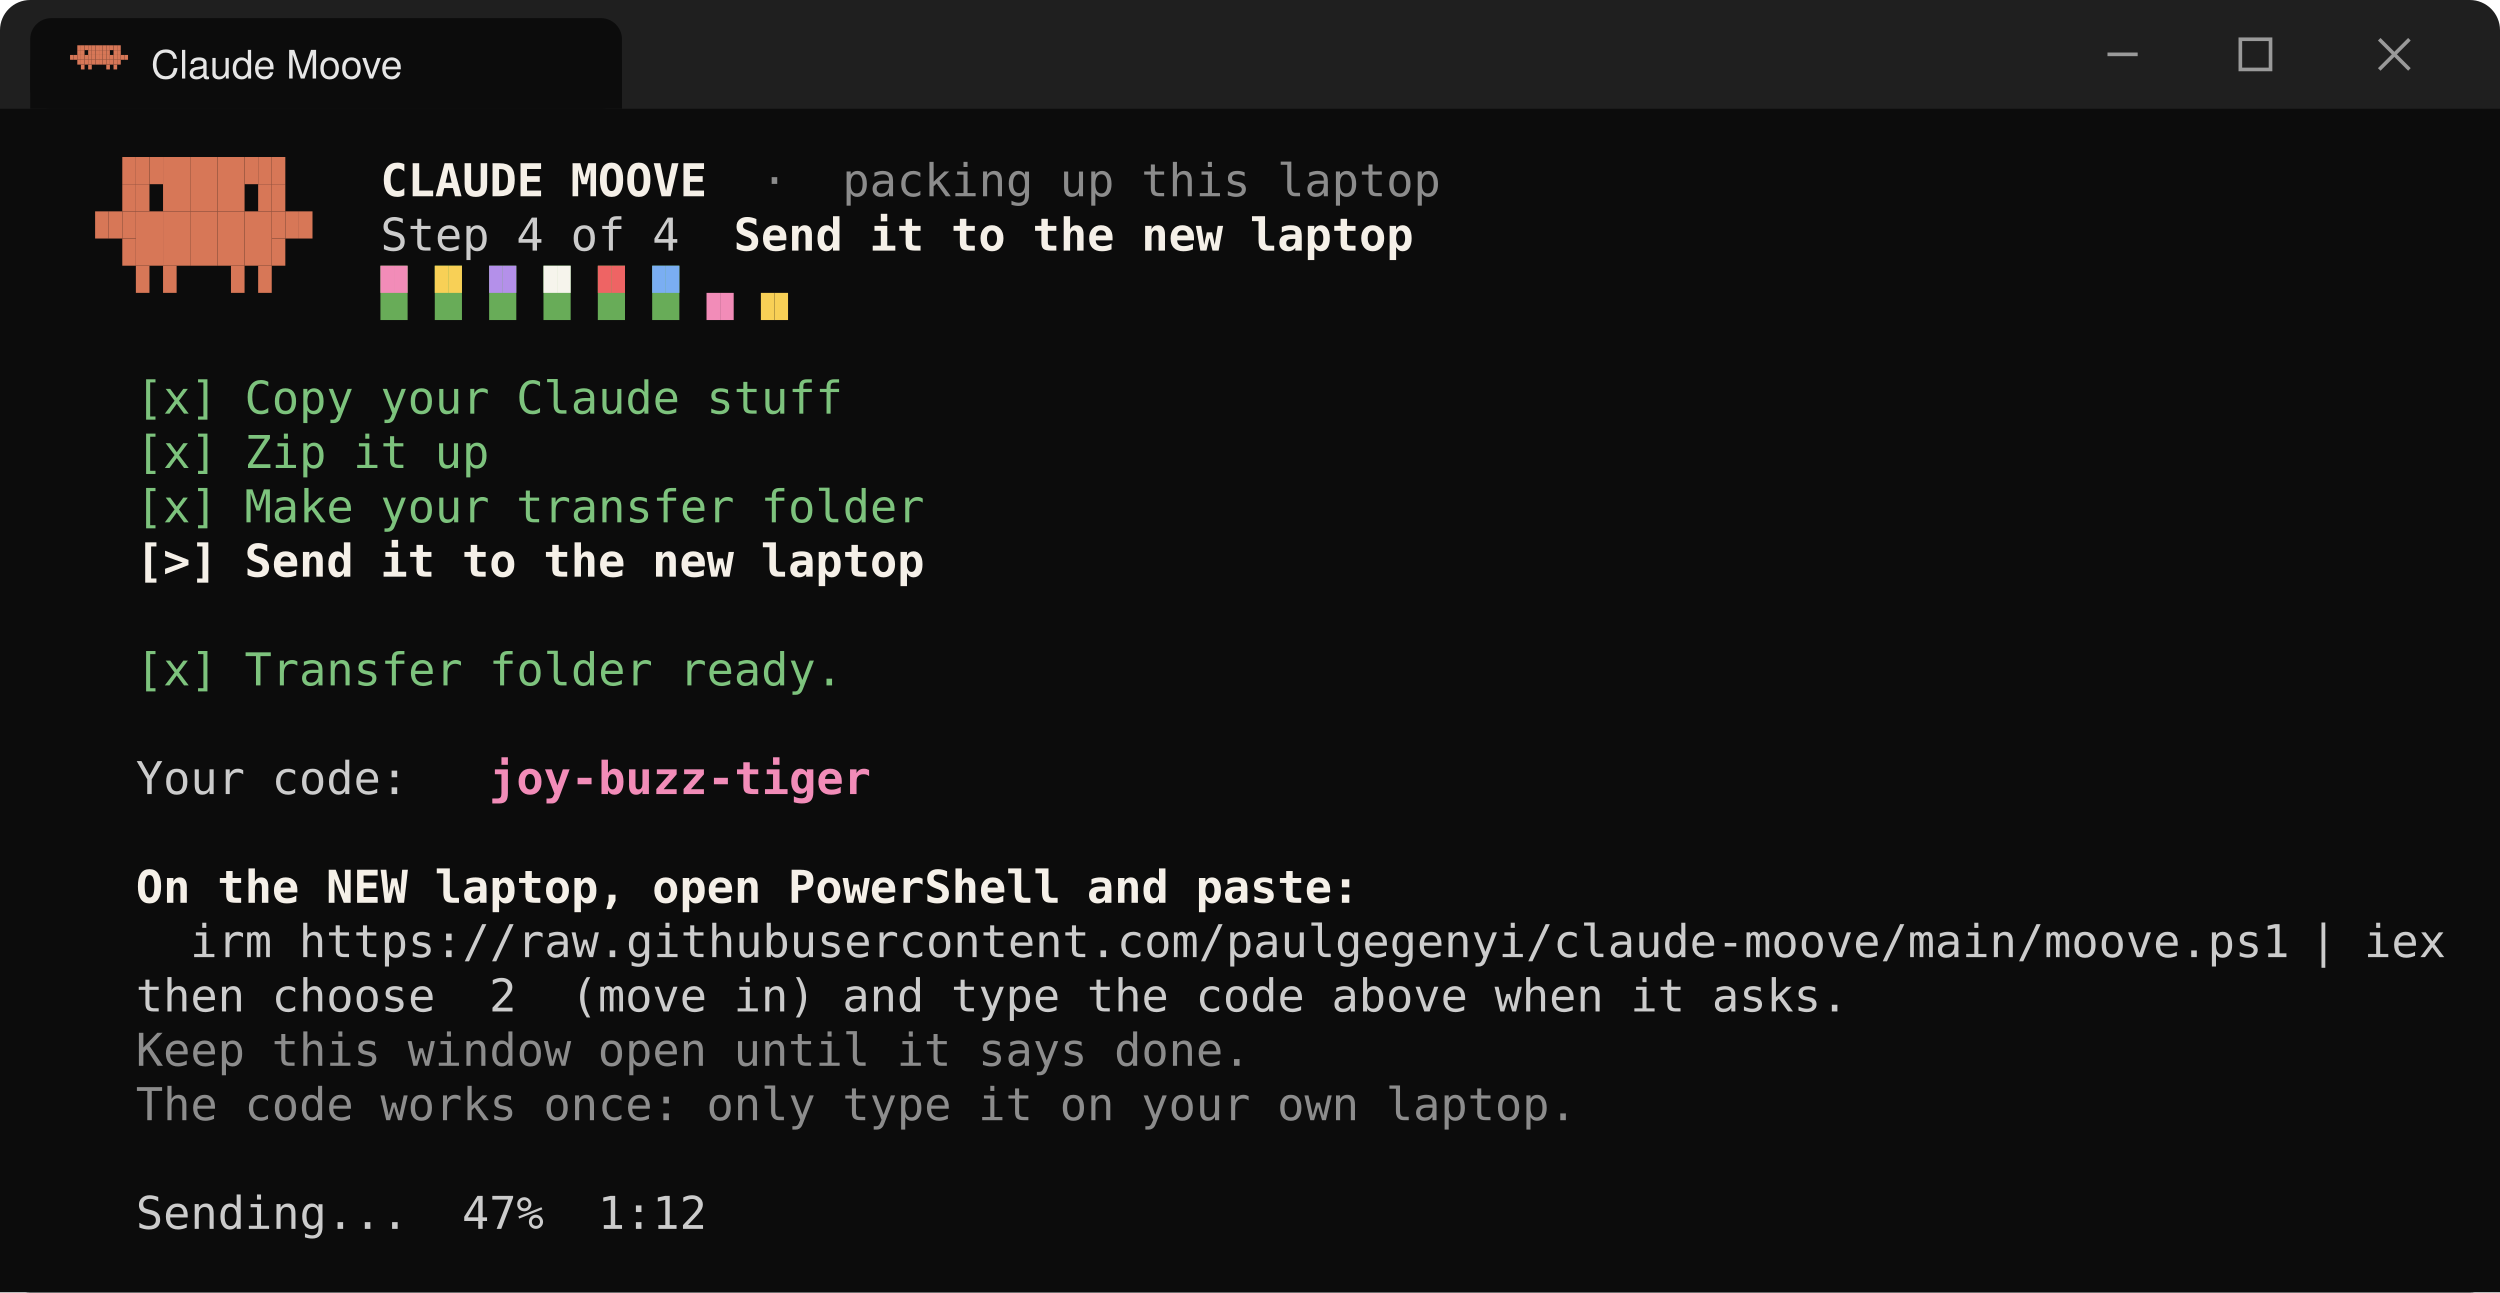
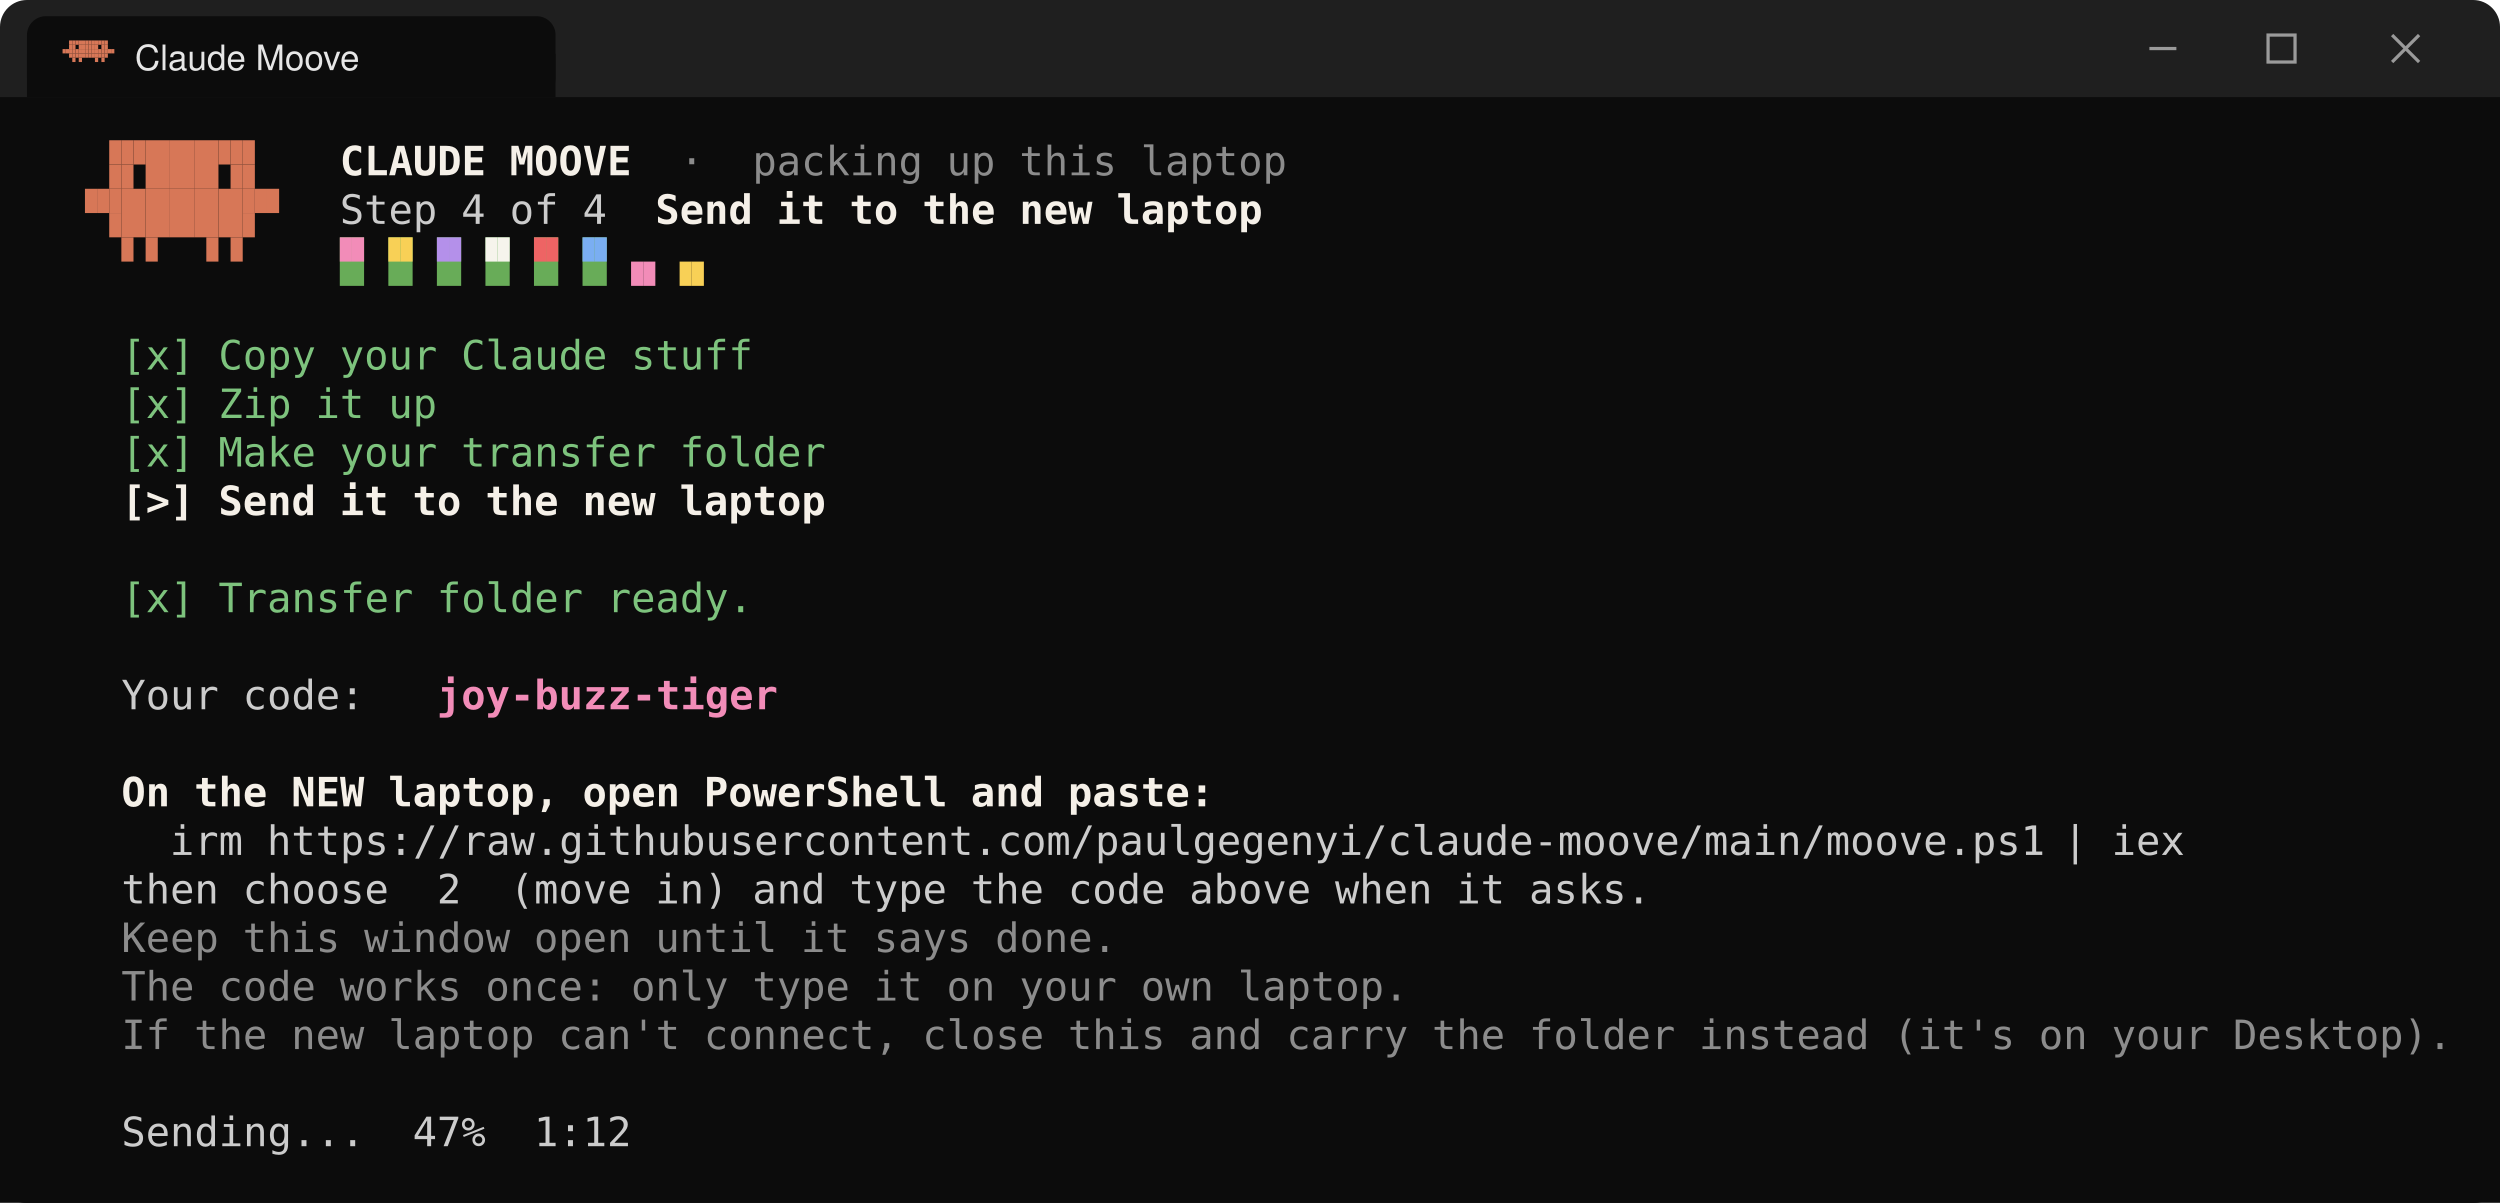
- <svg xmlns="http://www.w3.org/2000/svg" width="828" height="428" viewBox="0 0 828 428">
-   <rect width="828" height="428" rx="10" fill="#1f1f1f" />
-   <rect y="36" width="828" height="392" fill="#0c0c0c" />
-   <rect y="416" width="828" height="12" rx="10" fill="#0c0c0c" />
+ <svg xmlns="http://www.w3.org/2000/svg" width="927" height="446" viewBox="0 0 927 446">
+   <rect width="927" height="446" rx="10" fill="#1f1f1f" />
+   <rect y="36" width="927" height="410" fill="#0c0c0c" />
+   <rect y="434" width="927" height="12" rx="10" fill="#0c0c0c" />
  <rect x="10" y="6" width="196" height="30" rx="7" fill="#0c0c0c" />
  <rect x="10" y="20" width="196" height="16" fill="#0c0c0c" />
  <rect x="25.6" y="15" width="1.2" height="1.6" fill="rgb(215,119,87)" />
  <rect x="26.8" y="15" width="1.2" height="1.6" fill="rgb(215,119,87)" />
  <rect x="28" y="15" width="1.2" height="1.6" fill="rgb(215,119,87)" />
  <rect x="29.2" y="15" width="1.2" height="1.6" fill="rgb(215,119,87)" />
  <rect x="30.4" y="15" width="1.2" height="1.6" fill="rgb(215,119,87)" />
  <rect x="31.6" y="15" width="1.2" height="1.6" fill="rgb(215,119,87)" />
  <rect x="32.8" y="15" width="1.2" height="1.6" fill="rgb(215,119,87)" />
  <rect x="34" y="15" width="1.2" height="1.6" fill="rgb(215,119,87)" />
  <rect x="35.2" y="15" width="1.2" height="1.6" fill="rgb(215,119,87)" />
  <rect x="36.4" y="15" width="1.2" height="1.6" fill="rgb(215,119,87)" />
  <rect x="37.6" y="15" width="1.2" height="1.6" fill="rgb(215,119,87)" />
  <rect x="38.8" y="15" width="1.2" height="1.6" fill="rgb(215,119,87)" />
  <rect x="25.6" y="16.6" width="1.2" height="1.6" fill="rgb(215,119,87)" />
  <rect x="26.8" y="16.6" width="1.2" height="1.6" fill="rgb(215,119,87)" />
  <rect x="29.2" y="16.6" width="1.2" height="1.6" fill="rgb(215,119,87)" />
  <rect x="30.4" y="16.6" width="1.2" height="1.6" fill="rgb(215,119,87)" />
  <rect x="31.6" y="16.6" width="1.2" height="1.6" fill="rgb(215,119,87)" />
  <rect x="32.8" y="16.6" width="1.2" height="1.6" fill="rgb(215,119,87)" />
  <rect x="34" y="16.6" width="1.2" height="1.6" fill="rgb(215,119,87)" />
  <rect x="35.2" y="16.6" width="1.2" height="1.6" fill="rgb(215,119,87)" />
  <rect x="37.6" y="16.6" width="1.2" height="1.6" fill="rgb(215,119,87)" />
  <rect x="38.8" y="16.6" width="1.2" height="1.6" fill="rgb(215,119,87)" />
  <rect x="23.2" y="18.2" width="1.2" height="1.6" fill="rgb(215,119,87)" />
  <rect x="24.4" y="18.2" width="1.2" height="1.6" fill="rgb(215,119,87)" />
  <rect x="25.6" y="18.2" width="1.2" height="1.6" fill="rgb(215,119,87)" />
  <rect x="26.8" y="18.2" width="1.2" height="1.6" fill="rgb(215,119,87)" />
  <rect x="28" y="18.2" width="1.2" height="1.6" fill="rgb(215,119,87)" />
  <rect x="29.2" y="18.2" width="1.2" height="1.6" fill="rgb(215,119,87)" />
  <rect x="30.4" y="18.2" width="1.2" height="1.6" fill="rgb(215,119,87)" />
  <rect x="31.6" y="18.2" width="1.2" height="1.6" fill="rgb(215,119,87)" />
  <rect x="32.8" y="18.2" width="1.2" height="1.6" fill="rgb(215,119,87)" />
  <rect x="34" y="18.2" width="1.2" height="1.6" fill="rgb(215,119,87)" />
  <rect x="35.2" y="18.2" width="1.2" height="1.6" fill="rgb(215,119,87)" />
  <rect x="36.4" y="18.2" width="1.2" height="1.6" fill="rgb(215,119,87)" />
  <rect x="37.6" y="18.2" width="1.2" height="1.6" fill="rgb(215,119,87)" />
  <rect x="38.8" y="18.2" width="1.2" height="1.6" fill="rgb(215,119,87)" />
  <rect x="40" y="18.2" width="1.2" height="1.6" fill="rgb(215,119,87)" />
  <rect x="41.2" y="18.2" width="1.2" height="1.6" fill="rgb(215,119,87)" />
  <rect x="25.6" y="19.8" width="1.2" height="1.6" fill="rgb(215,119,87)" />
  <rect x="26.8" y="19.8" width="1.2" height="1.6" fill="rgb(215,119,87)" />
  <rect x="28" y="19.8" width="1.2" height="1.6" fill="rgb(215,119,87)" />
  <rect x="29.2" y="19.8" width="1.2" height="1.6" fill="rgb(215,119,87)" />
  <rect x="30.4" y="19.8" width="1.2" height="1.6" fill="rgb(215,119,87)" />
  <rect x="31.6" y="19.8" width="1.2" height="1.6" fill="rgb(215,119,87)" />
  <rect x="32.8" y="19.8" width="1.2" height="1.6" fill="rgb(215,119,87)" />
  <rect x="34" y="19.8" width="1.2" height="1.6" fill="rgb(215,119,87)" />
  <rect x="35.2" y="19.8" width="1.2" height="1.6" fill="rgb(215,119,87)" />
  <rect x="36.4" y="19.8" width="1.2" height="1.6" fill="rgb(215,119,87)" />
  <rect x="37.6" y="19.8" width="1.2" height="1.6" fill="rgb(215,119,87)" />
  <rect x="38.8" y="19.8" width="1.2" height="1.6" fill="rgb(215,119,87)" />
  <rect x="26.8" y="21.4" width="1.2" height="1.6" fill="rgb(215,119,87)" />
  <rect x="29.2" y="21.4" width="1.2" height="1.6" fill="rgb(215,119,87)" />
  <rect x="35.2" y="21.4" width="1.2" height="1.6" fill="rgb(215,119,87)" />
  <rect x="37.6" y="21.4" width="1.2" height="1.6" fill="rgb(215,119,87)" />
  <text x="50" y="26" font-family="Segoe UI, Helvetica, Arial, sans-serif" font-size="13" fill="#e6e6e6">Claude Moove</text>
  <g stroke="#9a9a9a" stroke-width="1.2" fill="none">
-     <line x1="698" y1="18" x2="708" y2="18" />
-     <rect x="742" y="13" width="10" height="10" />
-     <line x1="788" y1="13" x2="798" y2="23" />
-     <line x1="798" y1="13" x2="788" y2="23" />
+     <line x1="797" y1="18" x2="807" y2="18" />
+     <rect x="841" y="13" width="10" height="10" />
+     <line x1="887" y1="13" x2="897" y2="23" />
+     <line x1="897" y1="13" x2="887" y2="23" />
  </g>
  <g font-family="Cascadia Mono, Consolas, 'DejaVu Sans Mono', Menlo, monospace" font-size="15" xml:space="preserve">
    <rect x="40.5" y="52" width="4.5" height="9" fill="rgb(215,119,87)" />
    <rect x="40.5" y="61" width="4.5" height="9" fill="rgb(215,119,87)" />
    <rect x="45" y="52" width="4.5" height="9" fill="rgb(215,119,87)" />
    <rect x="49.5" y="52" width="4.5" height="9" fill="rgb(215,119,87)" />
    <rect x="45" y="61" width="4.5" height="9" fill="rgb(215,119,87)" />
    <rect x="54" y="52" width="9" height="18" fill="rgb(215,119,87)" />
    <rect x="63" y="52" width="9" height="18" fill="rgb(215,119,87)" />
    <rect x="72" y="52" width="9" height="18" fill="rgb(215,119,87)" />
    <rect x="81" y="52" width="4.5" height="9" fill="rgb(215,119,87)" />
    <rect x="85.5" y="52" width="4.5" height="9" fill="rgb(215,119,87)" />
    <rect x="85.5" y="61" width="4.5" height="9" fill="rgb(215,119,87)" />
    <rect x="90" y="52" width="4.5" height="9" fill="rgb(215,119,87)" />
    <rect x="90" y="61" width="4.5" height="9" fill="rgb(215,119,87)" />
    <text x="126" y="65" textLength="54" lengthAdjust="spacingAndGlyphs" fill="rgb(245,240,232)" font-weight="bold">CLAUDE</text>
    <text x="189" y="65" textLength="45" lengthAdjust="spacingAndGlyphs" fill="rgb(245,240,232)" font-weight="bold">MOOVE</text>
    <text x="252" y="65" textLength="9" lengthAdjust="spacingAndGlyphs" fill="rgb(140,140,140)">·</text>
    <text x="279" y="65" textLength="63" lengthAdjust="spacingAndGlyphs" fill="rgb(140,140,140)">packing</text>
    <text x="351" y="65" textLength="18" lengthAdjust="spacingAndGlyphs" fill="rgb(140,140,140)">up</text>
    <text x="378" y="65" textLength="36" lengthAdjust="spacingAndGlyphs" fill="rgb(140,140,140)">this</text>
    <text x="423" y="65" textLength="54" lengthAdjust="spacingAndGlyphs" fill="rgb(140,140,140)">laptop</text>
    <rect x="31.5" y="70" width="4.5" height="9" fill="rgb(215,119,87)" />
    <rect x="36" y="70" width="4.5" height="9" fill="rgb(215,119,87)" />
    <rect x="40.5" y="70" width="4.5" height="9" fill="rgb(215,119,87)" />
    <rect x="40.5" y="79" width="4.5" height="9" fill="rgb(215,119,87)" />
    <rect x="45" y="70" width="9" height="18" fill="rgb(215,119,87)" />
    <rect x="54" y="70" width="9" height="18" fill="rgb(215,119,87)" />
    <rect x="63" y="70" width="9" height="18" fill="rgb(215,119,87)" />
    <rect x="72" y="70" width="9" height="18" fill="rgb(215,119,87)" />
    <rect x="81" y="70" width="9" height="18" fill="rgb(215,119,87)" />
    <rect x="90" y="70" width="4.5" height="9" fill="rgb(215,119,87)" />
    <rect x="94.5" y="70" width="4.5" height="9" fill="rgb(215,119,87)" />
    <rect x="90" y="79" width="4.5" height="9" fill="rgb(215,119,87)" />
    <rect x="99" y="70" width="4.5" height="9" fill="rgb(215,119,87)" />
    <text x="126" y="83" textLength="36" lengthAdjust="spacingAndGlyphs" fill="#cccccc">Step</text>
    <text x="171" y="83" textLength="9" lengthAdjust="spacingAndGlyphs" fill="#cccccc">4</text>
    <text x="189" y="83" textLength="18" lengthAdjust="spacingAndGlyphs" fill="#cccccc">of</text>
    <text x="216" y="83" textLength="9" lengthAdjust="spacingAndGlyphs" fill="#cccccc">4</text>
    <text x="243" y="83" textLength="36" lengthAdjust="spacingAndGlyphs" fill="rgb(245,240,232)" font-weight="bold">Send</text>
    <text x="288" y="83" textLength="18" lengthAdjust="spacingAndGlyphs" fill="rgb(245,240,232)" font-weight="bold">it</text>
    <text x="315" y="83" textLength="18" lengthAdjust="spacingAndGlyphs" fill="rgb(245,240,232)" font-weight="bold">to</text>
    <text x="342" y="83" textLength="27" lengthAdjust="spacingAndGlyphs" fill="rgb(245,240,232)" font-weight="bold">the</text>
    <text x="378" y="83" textLength="27" lengthAdjust="spacingAndGlyphs" fill="rgb(245,240,232)" font-weight="bold">new</text>
    <text x="414" y="83" textLength="54" lengthAdjust="spacingAndGlyphs" fill="rgb(245,240,232)" font-weight="bold">laptop</text>
    <rect x="45" y="88" width="4.5" height="9" fill="rgb(215,119,87)" />
    <rect x="54" y="88" width="4.5" height="9" fill="rgb(215,119,87)" />
    <rect x="76.5" y="88" width="4.5" height="9" fill="rgb(215,119,87)" />
    <rect x="85.5" y="88" width="4.5" height="9" fill="rgb(215,119,87)" />
    <rect x="126" y="88" width="9" height="18" fill="rgb(104,172,88)" />
    <rect x="126" y="88" width="4.5" height="9" fill="rgb(242,140,184)" />
    <rect x="130.5" y="88" width="4.5" height="9" fill="rgb(242,140,184)" />
    <rect x="144" y="88" width="9" height="18" fill="rgb(104,172,88)" />
    <rect x="144" y="88" width="4.5" height="9" fill="rgb(248,208,86)" />
    <rect x="148.5" y="88" width="4.5" height="9" fill="rgb(248,208,86)" />
    <rect x="162" y="88" width="9" height="18" fill="rgb(104,172,88)" />
    <rect x="162" y="88" width="4.5" height="9" fill="rgb(180,144,234)" />
    <rect x="166.5" y="88" width="4.5" height="9" fill="rgb(180,144,234)" />
    <rect x="180" y="88" width="9" height="18" fill="rgb(104,172,88)" />
    <rect x="180" y="88" width="4.5" height="9" fill="rgb(246,244,236)" />
    <rect x="184.5" y="88" width="4.5" height="9" fill="rgb(246,244,236)" />
    <rect x="198" y="88" width="9" height="18" fill="rgb(104,172,88)" />
    <rect x="198" y="88" width="4.5" height="9" fill="rgb(238,100,100)" />
    <rect x="202.5" y="88" width="4.5" height="9" fill="rgb(238,100,100)" />
    <rect x="216" y="88" width="9" height="18" fill="rgb(104,172,88)" />
    <rect x="216" y="88" width="4.5" height="9" fill="rgb(122,174,242)" />
    <rect x="220.5" y="88" width="4.5" height="9" fill="rgb(122,174,242)" />
    <rect x="234" y="97" width="4.5" height="9" fill="rgb(242,140,184)" />
    <rect x="238.5" y="97" width="4.5" height="9" fill="rgb(242,140,184)" />
    <rect x="252" y="97" width="4.5" height="9" fill="rgb(248,208,86)" />
    <rect x="256.5" y="97" width="4.5" height="9" fill="rgb(248,208,86)" />
    <text x="45" y="137" textLength="27" lengthAdjust="spacingAndGlyphs" fill="rgb(125,195,125)">[x]</text>
    <text x="81" y="137" textLength="36" lengthAdjust="spacingAndGlyphs" fill="rgb(125,195,125)">Copy</text>
    <text x="126" y="137" textLength="36" lengthAdjust="spacingAndGlyphs" fill="rgb(125,195,125)">your</text>
    <text x="171" y="137" textLength="54" lengthAdjust="spacingAndGlyphs" fill="rgb(125,195,125)">Claude</text>
    <text x="234" y="137" textLength="45" lengthAdjust="spacingAndGlyphs" fill="rgb(125,195,125)">stuff</text>
    <text x="45" y="155" textLength="27" lengthAdjust="spacingAndGlyphs" fill="rgb(125,195,125)">[x]</text>
    <text x="81" y="155" textLength="27" lengthAdjust="spacingAndGlyphs" fill="rgb(125,195,125)">Zip</text>
    <text x="117" y="155" textLength="18" lengthAdjust="spacingAndGlyphs" fill="rgb(125,195,125)">it</text>
    <text x="144" y="155" textLength="18" lengthAdjust="spacingAndGlyphs" fill="rgb(125,195,125)">up</text>
    <text x="45" y="173" textLength="27" lengthAdjust="spacingAndGlyphs" fill="rgb(125,195,125)">[x]</text>
    <text x="81" y="173" textLength="36" lengthAdjust="spacingAndGlyphs" fill="rgb(125,195,125)">Make</text>
    <text x="126" y="173" textLength="36" lengthAdjust="spacingAndGlyphs" fill="rgb(125,195,125)">your</text>
    <text x="171" y="173" textLength="72" lengthAdjust="spacingAndGlyphs" fill="rgb(125,195,125)">transfer</text>
    <text x="252" y="173" textLength="54" lengthAdjust="spacingAndGlyphs" fill="rgb(125,195,125)">folder</text>
    <text x="45" y="191" textLength="27" lengthAdjust="spacingAndGlyphs" fill="rgb(245,240,232)" font-weight="bold">[&gt;]</text>
    <text x="81" y="191" textLength="36" lengthAdjust="spacingAndGlyphs" fill="rgb(245,240,232)" font-weight="bold">Send</text>
    <text x="126" y="191" textLength="18" lengthAdjust="spacingAndGlyphs" fill="rgb(245,240,232)" font-weight="bold">it</text>
    <text x="153" y="191" textLength="18" lengthAdjust="spacingAndGlyphs" fill="rgb(245,240,232)" font-weight="bold">to</text>
    <text x="180" y="191" textLength="27" lengthAdjust="spacingAndGlyphs" fill="rgb(245,240,232)" font-weight="bold">the</text>
    <text x="216" y="191" textLength="27" lengthAdjust="spacingAndGlyphs" fill="rgb(245,240,232)" font-weight="bold">new</text>
    <text x="252" y="191" textLength="54" lengthAdjust="spacingAndGlyphs" fill="rgb(245,240,232)" font-weight="bold">laptop</text>
    <text x="45" y="227" textLength="27" lengthAdjust="spacingAndGlyphs" fill="rgb(125,195,125)">[x]</text>
    <text x="81" y="227" textLength="72" lengthAdjust="spacingAndGlyphs" fill="rgb(125,195,125)">Transfer</text>
    <text x="162" y="227" textLength="54" lengthAdjust="spacingAndGlyphs" fill="rgb(125,195,125)">folder</text>
    <text x="225" y="227" textLength="54" lengthAdjust="spacingAndGlyphs" fill="rgb(125,195,125)">ready.</text>
    <text x="45" y="263" textLength="36" lengthAdjust="spacingAndGlyphs" fill="#cccccc">Your</text>
    <text x="90" y="263" textLength="45" lengthAdjust="spacingAndGlyphs" fill="#cccccc">code:</text>
    <text x="162" y="263" textLength="126" lengthAdjust="spacingAndGlyphs" fill="rgb(242,140,184)" font-weight="bold">joy-buzz-tiger</text>
    <text x="45" y="299" textLength="18" lengthAdjust="spacingAndGlyphs" fill="rgb(245,240,232)" font-weight="bold">On</text>
    <text x="72" y="299" textLength="27" lengthAdjust="spacingAndGlyphs" fill="rgb(245,240,232)" font-weight="bold">the</text>
    <text x="108" y="299" textLength="27" lengthAdjust="spacingAndGlyphs" fill="rgb(245,240,232)" font-weight="bold">NEW</text>
    <text x="144" y="299" textLength="63" lengthAdjust="spacingAndGlyphs" fill="rgb(245,240,232)" font-weight="bold">laptop,</text>
    <text x="216" y="299" textLength="36" lengthAdjust="spacingAndGlyphs" fill="rgb(245,240,232)" font-weight="bold">open</text>
    <text x="261" y="299" textLength="90" lengthAdjust="spacingAndGlyphs" fill="rgb(245,240,232)" font-weight="bold">PowerShell</text>
    <text x="360" y="299" textLength="27" lengthAdjust="spacingAndGlyphs" fill="rgb(245,240,232)" font-weight="bold">and</text>
    <text x="396" y="299" textLength="54" lengthAdjust="spacingAndGlyphs" fill="rgb(245,240,232)" font-weight="bold">paste:</text>
    <text x="63" y="317" textLength="27" lengthAdjust="spacingAndGlyphs" fill="#cccccc">irm</text>
    <text x="99" y="317" textLength="657" lengthAdjust="spacingAndGlyphs" fill="#cccccc">https://raw.githubusercontent.com/paulgegenyi/claude-moove/main/moove.ps1</text>
    <text x="765" y="317" textLength="9" lengthAdjust="spacingAndGlyphs" fill="#cccccc">|</text>
    <text x="783" y="317" textLength="27" lengthAdjust="spacingAndGlyphs" fill="#cccccc">iex</text>
    <text x="45" y="335" textLength="36" lengthAdjust="spacingAndGlyphs" fill="#cccccc">then</text>
    <text x="90" y="335" textLength="54" lengthAdjust="spacingAndGlyphs" fill="#cccccc">choose</text>
    <text x="162" y="335" textLength="9" lengthAdjust="spacingAndGlyphs" fill="#cccccc">2</text>
    <text x="189" y="335" textLength="45" lengthAdjust="spacingAndGlyphs" fill="#cccccc">(move</text>
    <text x="243" y="335" textLength="27" lengthAdjust="spacingAndGlyphs" fill="#cccccc">in)</text>
    <text x="279" y="335" textLength="27" lengthAdjust="spacingAndGlyphs" fill="#cccccc">and</text>
    <text x="315" y="335" textLength="36" lengthAdjust="spacingAndGlyphs" fill="#cccccc">type</text>
    <text x="360" y="335" textLength="27" lengthAdjust="spacingAndGlyphs" fill="#cccccc">the</text>
    <text x="396" y="335" textLength="36" lengthAdjust="spacingAndGlyphs" fill="#cccccc">code</text>
    <text x="441" y="335" textLength="45" lengthAdjust="spacingAndGlyphs" fill="#cccccc">above</text>
    <text x="495" y="335" textLength="36" lengthAdjust="spacingAndGlyphs" fill="#cccccc">when</text>
    <text x="540" y="335" textLength="18" lengthAdjust="spacingAndGlyphs" fill="#cccccc">it</text>
    <text x="567" y="335" textLength="45" lengthAdjust="spacingAndGlyphs" fill="#cccccc">asks.</text>
    <text x="45" y="353" textLength="36" lengthAdjust="spacingAndGlyphs" fill="rgb(140,140,140)">Keep</text>
    <text x="90" y="353" textLength="36" lengthAdjust="spacingAndGlyphs" fill="rgb(140,140,140)">this</text>
    <text x="135" y="353" textLength="54" lengthAdjust="spacingAndGlyphs" fill="rgb(140,140,140)">window</text>
    <text x="198" y="353" textLength="36" lengthAdjust="spacingAndGlyphs" fill="rgb(140,140,140)">open</text>
    <text x="243" y="353" textLength="45" lengthAdjust="spacingAndGlyphs" fill="rgb(140,140,140)">until</text>
    <text x="297" y="353" textLength="18" lengthAdjust="spacingAndGlyphs" fill="rgb(140,140,140)">it</text>
    <text x="324" y="353" textLength="36" lengthAdjust="spacingAndGlyphs" fill="rgb(140,140,140)">says</text>
    <text x="369" y="353" textLength="45" lengthAdjust="spacingAndGlyphs" fill="rgb(140,140,140)">done.</text>
    <text x="45" y="371" textLength="27" lengthAdjust="spacingAndGlyphs" fill="rgb(140,140,140)">The</text>
    <text x="81" y="371" textLength="36" lengthAdjust="spacingAndGlyphs" fill="rgb(140,140,140)">code</text>
    <text x="126" y="371" textLength="45" lengthAdjust="spacingAndGlyphs" fill="rgb(140,140,140)">works</text>
    <text x="180" y="371" textLength="45" lengthAdjust="spacingAndGlyphs" fill="rgb(140,140,140)">once:</text>
    <text x="234" y="371" textLength="36" lengthAdjust="spacingAndGlyphs" fill="rgb(140,140,140)">only</text>
    <text x="279" y="371" textLength="36" lengthAdjust="spacingAndGlyphs" fill="rgb(140,140,140)">type</text>
    <text x="324" y="371" textLength="18" lengthAdjust="spacingAndGlyphs" fill="rgb(140,140,140)">it</text>
    <text x="351" y="371" textLength="18" lengthAdjust="spacingAndGlyphs" fill="rgb(140,140,140)">on</text>
    <text x="378" y="371" textLength="36" lengthAdjust="spacingAndGlyphs" fill="rgb(140,140,140)">your</text>
    <text x="423" y="371" textLength="27" lengthAdjust="spacingAndGlyphs" fill="rgb(140,140,140)">own</text>
    <text x="459" y="371" textLength="63" lengthAdjust="spacingAndGlyphs" fill="rgb(140,140,140)">laptop.</text>
-     <text x="45" y="407" textLength="90" lengthAdjust="spacingAndGlyphs" fill="#cccccc">Sending...</text>
-     <text x="153" y="407" textLength="27" lengthAdjust="spacingAndGlyphs" fill="#cccccc">47%</text>
-     <text x="198" y="407" textLength="36" lengthAdjust="spacingAndGlyphs" fill="#cccccc">1:12</text>
+     <text x="45" y="389" textLength="18" lengthAdjust="spacingAndGlyphs" fill="rgb(140,140,140)">If</text>
+     <text x="72" y="389" textLength="27" lengthAdjust="spacingAndGlyphs" fill="rgb(140,140,140)">the</text>
+     <text x="108" y="389" textLength="27" lengthAdjust="spacingAndGlyphs" fill="rgb(140,140,140)">new</text>
+     <text x="144" y="389" textLength="54" lengthAdjust="spacingAndGlyphs" fill="rgb(140,140,140)">laptop</text>
+     <text x="207" y="389" textLength="45" lengthAdjust="spacingAndGlyphs" fill="rgb(140,140,140)">can't</text>
+     <text x="261" y="389" textLength="72" lengthAdjust="spacingAndGlyphs" fill="rgb(140,140,140)">connect,</text>
+     <text x="342" y="389" textLength="45" lengthAdjust="spacingAndGlyphs" fill="rgb(140,140,140)">close</text>
+     <text x="396" y="389" textLength="36" lengthAdjust="spacingAndGlyphs" fill="rgb(140,140,140)">this</text>
+     <text x="441" y="389" textLength="27" lengthAdjust="spacingAndGlyphs" fill="rgb(140,140,140)">and</text>
+     <text x="477" y="389" textLength="45" lengthAdjust="spacingAndGlyphs" fill="rgb(140,140,140)">carry</text>
+     <text x="531" y="389" textLength="27" lengthAdjust="spacingAndGlyphs" fill="rgb(140,140,140)">the</text>
+     <text x="567" y="389" textLength="54" lengthAdjust="spacingAndGlyphs" fill="rgb(140,140,140)">folder</text>
+     <text x="630" y="389" textLength="63" lengthAdjust="spacingAndGlyphs" fill="rgb(140,140,140)">instead</text>
+     <text x="702" y="389" textLength="45" lengthAdjust="spacingAndGlyphs" fill="rgb(140,140,140)">(it's</text>
+     <text x="756" y="389" textLength="18" lengthAdjust="spacingAndGlyphs" fill="rgb(140,140,140)">on</text>
+     <text x="783" y="389" textLength="36" lengthAdjust="spacingAndGlyphs" fill="rgb(140,140,140)">your</text>
+     <text x="828" y="389" textLength="81" lengthAdjust="spacingAndGlyphs" fill="rgb(140,140,140)">Desktop).</text>
+     <text x="45" y="425" textLength="90" lengthAdjust="spacingAndGlyphs" fill="#cccccc">Sending...</text>
+     <text x="153" y="425" textLength="27" lengthAdjust="spacingAndGlyphs" fill="#cccccc">47%</text>
+     <text x="198" y="425" textLength="36" lengthAdjust="spacingAndGlyphs" fill="#cccccc">1:12</text>
  </g>
</svg>
